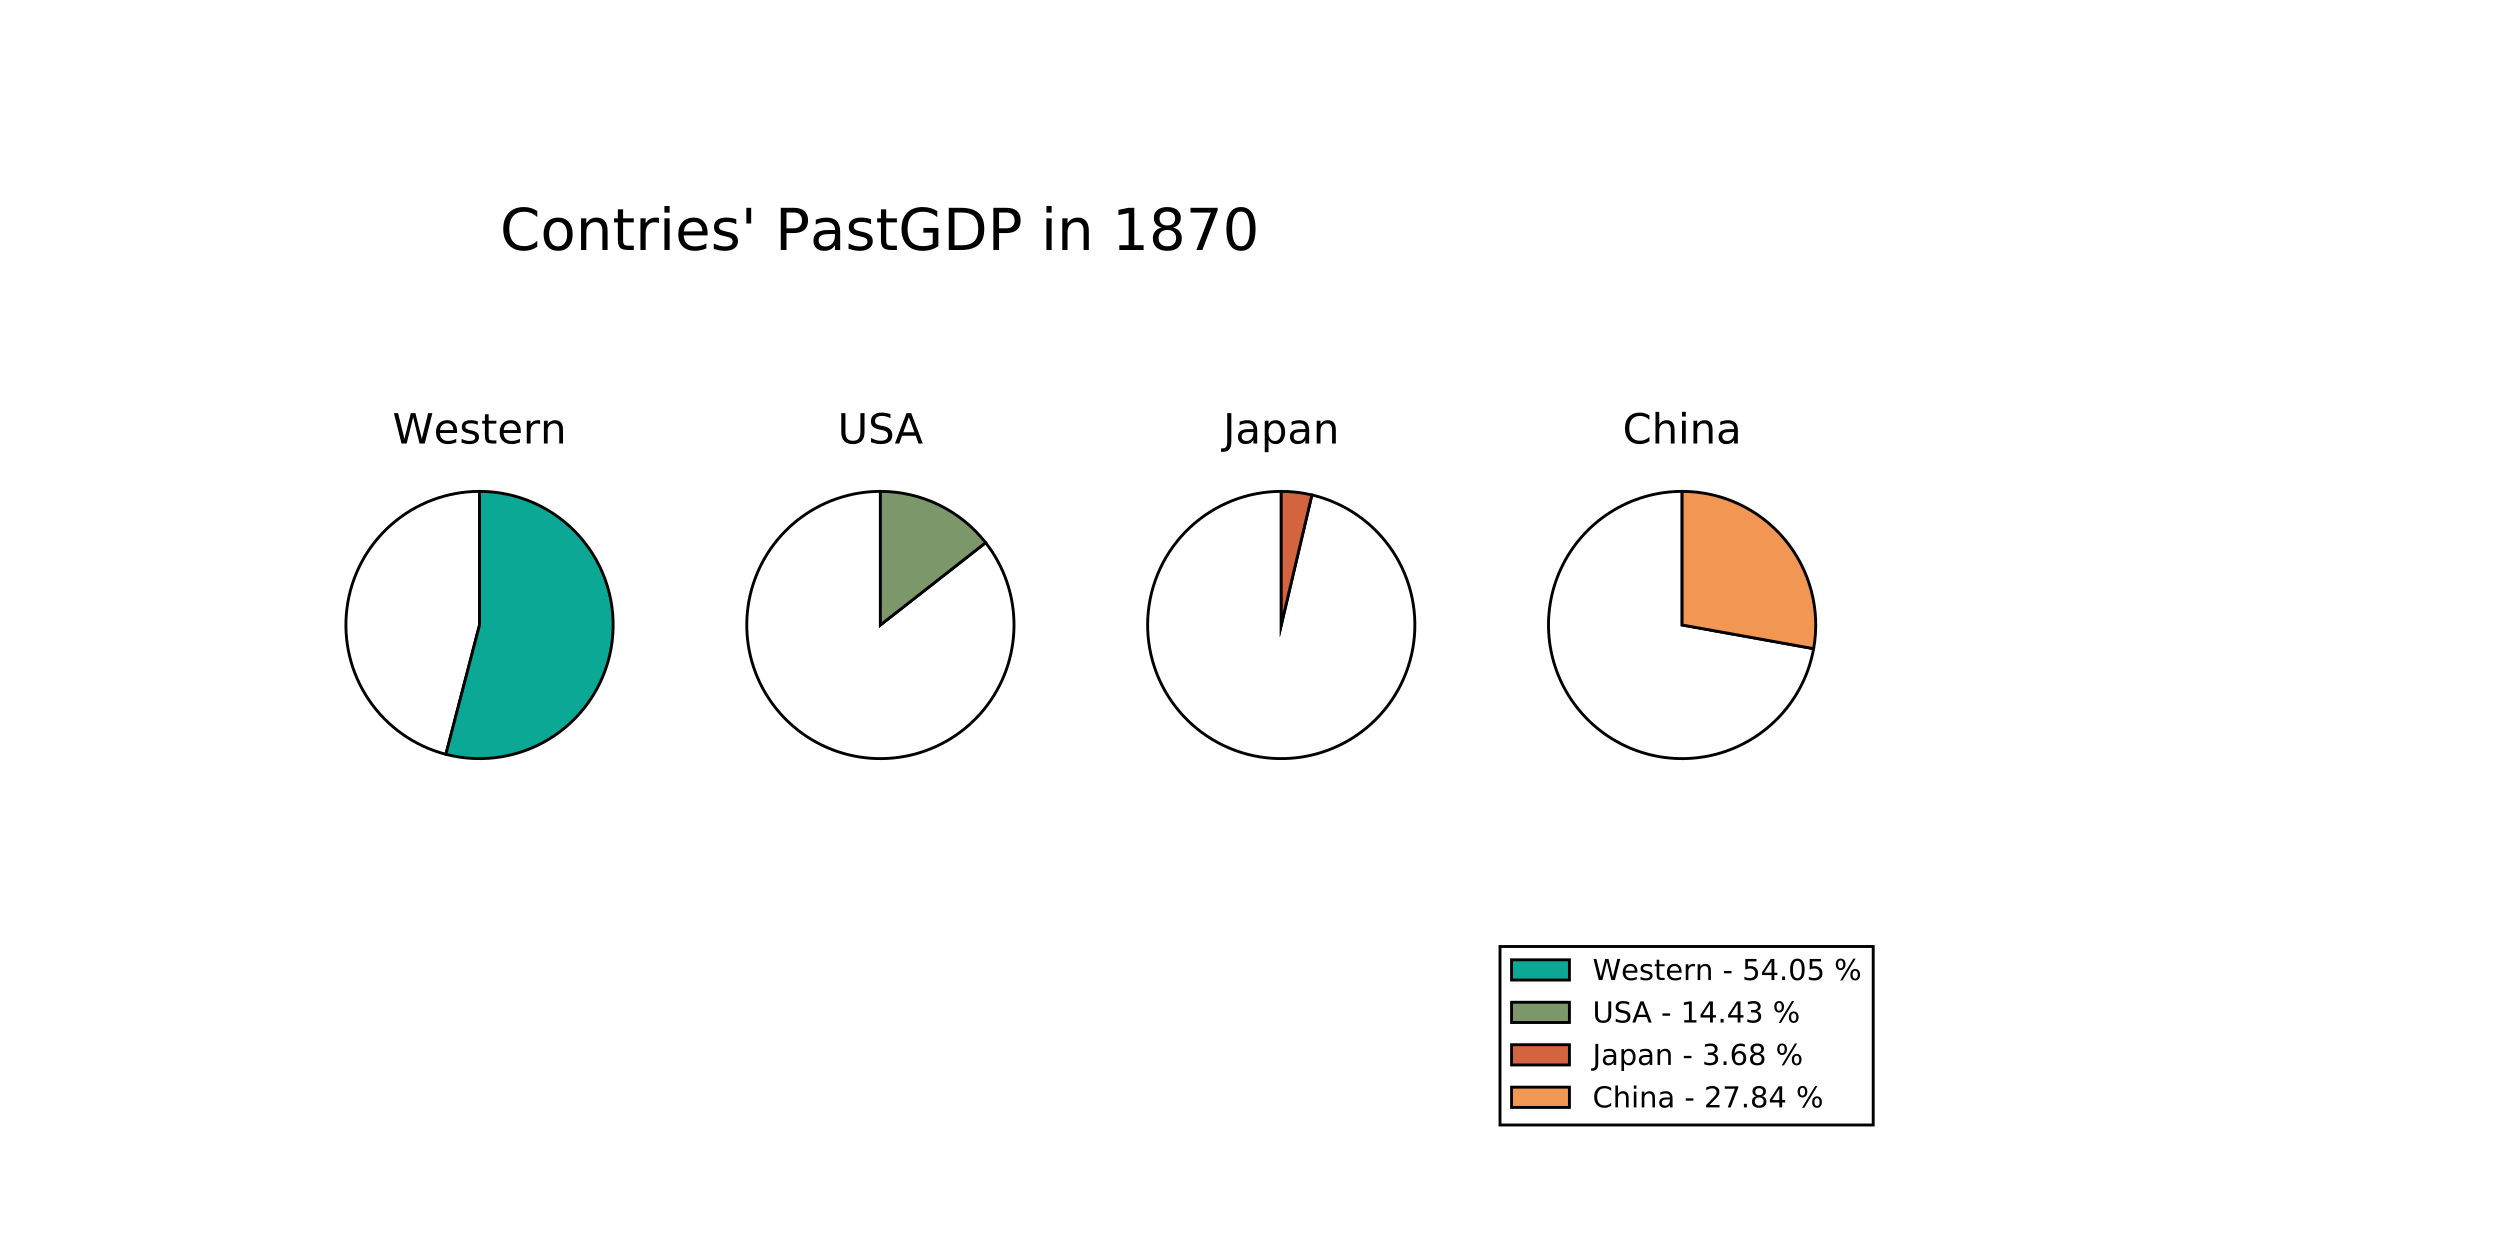
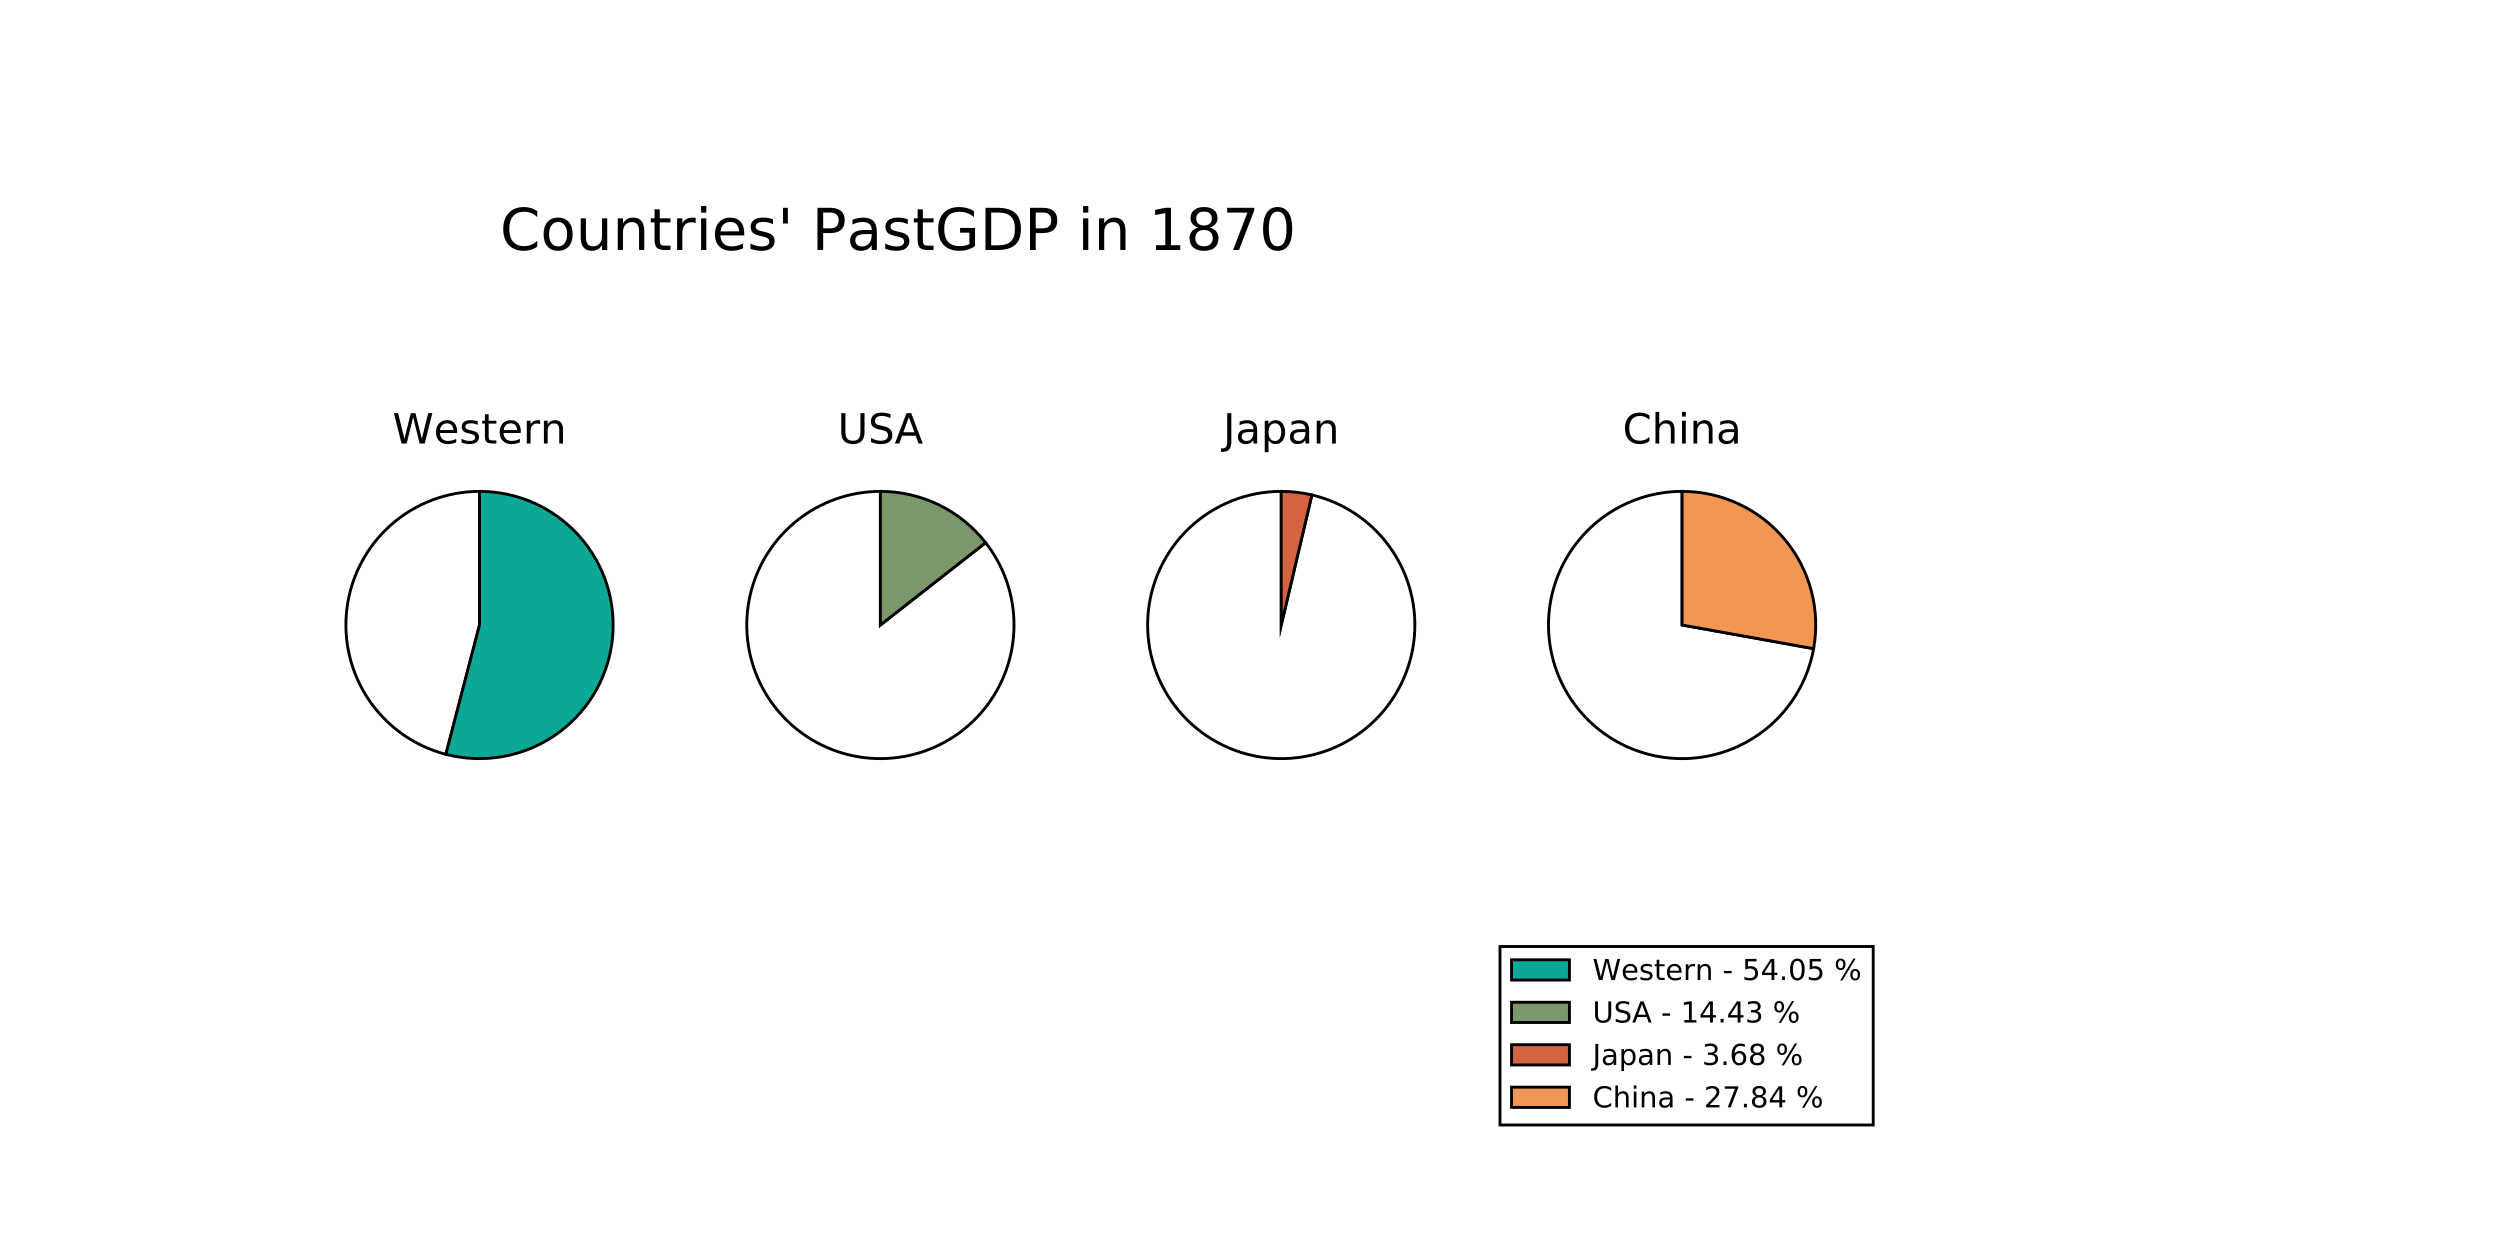
<svg xmlns="http://www.w3.org/2000/svg" xmlns:xlink="http://www.w3.org/1999/xlink" height="432pt" version="1.1" viewBox="0 0 864 432" width="864pt">
  <defs>
    <style type="text/css">
*{stroke-linecap:butt;stroke-linejoin:round;stroke-miterlimit:100000;}
  </style>
  </defs>
  <g id="figure_1">
    <g id="patch_1">
      <path d="M 0 432  L 864 432  L 864 0  L 0 0  z " style="fill:#ffffff;" />
    </g>
    <g id="axes_1">
      <g id="patch_2">
        <path d="M 165.724 169.821  C 154.495 169.821 143.642 173.917 135.212 181.336  C 126.783 188.756 121.343 199.001 119.918 210.14  C 118.493 221.279 121.179 232.564 127.469 241.866  C 133.759 251.169 143.231 257.865 154.099 260.692  L 165.724 216  L 165.724 169.821  z " style="fill:#ffffff;stroke:#000000;stroke-linejoin:miter;" />
      </g>
      <g id="patch_3">
        <path d="M 154.099 260.692  C 160.447 262.343 167.074 262.623 173.538 261.513  C 180.003 260.403 186.157 257.929 191.591 254.255  C 197.024 250.581 201.613 245.792 205.051 240.206  C 208.489 234.62 210.698 228.366 211.53 221.86  C 212.362 215.354 211.799 208.745 209.878 202.473  C 207.957 196.202 204.721 190.412 200.388 185.488  C 196.054 180.565 190.721 176.621 184.744 173.919  C 178.767 171.218 172.283 169.821 165.724 169.821  L 165.724 216  L 154.099 260.692  z " style="fill:#0ba895;stroke:#000000;stroke-linejoin:miter;" />
      </g>
      <g id="matplotlib.axis_1" />
      <g id="matplotlib.axis_2" />
      <g id="text_1">
        <defs>
          <path d="M 54.891 33.016  L 54.891 0  L 45.906 0  L 45.906 32.719  Q 45.906 40.484 42.875 44.328  Q 39.844 48.188 33.797 48.188  Q 26.516 48.188 22.312 43.547  Q 18.109 38.922 18.109 30.906  L 18.109 0  L 9.078 0  L 9.078 54.688  L 18.109 54.688  L 18.109 46.188  Q 21.344 51.125 25.703 53.562  Q 30.078 56 35.797 56  Q 45.219 56 50.047 50.172  Q 54.891 44.344 54.891 33.016  " id="BitstreamVeraSans-Roman-6e" />
          <path d="M 3.328 72.906  L 13.281 72.906  L 28.609 11.281  L 43.891 72.906  L 54.984 72.906  L 70.312 11.281  L 85.594 72.906  L 95.609 72.906  L 77.297 0  L 64.891 0  L 49.516 63.281  L 33.984 0  L 21.578 0  z " id="BitstreamVeraSans-Roman-57" />
          <path d="M 56.203 29.594  L 56.203 25.203  L 14.891 25.203  Q 15.484 15.922 20.484 11.062  Q 25.484 6.203 34.422 6.203  Q 39.594 6.203 44.453 7.469  Q 49.312 8.734 54.109 11.281  L 54.109 2.781  Q 49.266 0.734 44.188 -0.344  Q 39.109 -1.422 33.891 -1.422  Q 20.797 -1.422 13.156 6.188  Q 5.516 13.812 5.516 26.812  Q 5.516 40.234 12.766 48.109  Q 20.016 56 32.328 56  Q 43.359 56 49.781 48.891  Q 56.203 41.797 56.203 29.594  M 47.219 32.234  Q 47.125 39.594 43.094 43.984  Q 39.062 48.391 32.422 48.391  Q 24.906 48.391 20.391 44.141  Q 15.875 39.891 15.188 32.172  z " id="BitstreamVeraSans-Roman-65" />
          <path d="M 18.312 70.219  L 18.312 54.688  L 36.812 54.688  L 36.812 47.703  L 18.312 47.703  L 18.312 18.016  Q 18.312 11.328 20.141 9.422  Q 21.969 7.516 27.594 7.516  L 36.812 7.516  L 36.812 0  L 27.594 0  Q 17.188 0 13.234 3.875  Q 9.281 7.766 9.281 18.016  L 9.281 47.703  L 2.688 47.703  L 2.688 54.688  L 9.281 54.688  L 9.281 70.219  z " id="BitstreamVeraSans-Roman-74" />
          <path d="M 41.109 46.297  Q 39.594 47.172 37.812 47.578  Q 36.031 48 33.891 48  Q 26.266 48 22.188 43.047  Q 18.109 38.094 18.109 28.812  L 18.109 0  L 9.078 0  L 9.078 54.688  L 18.109 54.688  L 18.109 46.188  Q 20.953 51.172 25.484 53.578  Q 30.031 56 36.531 56  Q 37.453 56 38.578 55.875  Q 39.703 55.766 41.062 55.516  z " id="BitstreamVeraSans-Roman-72" />
          <path d="M 44.281 53.078  L 44.281 44.578  Q 40.484 46.531 36.375 47.5  Q 32.281 48.484 27.875 48.484  Q 21.188 48.484 17.844 46.438  Q 14.5 44.391 14.5 40.281  Q 14.5 37.156 16.891 35.375  Q 19.281 33.594 26.516 31.984  L 29.594 31.297  Q 39.156 29.25 43.188 25.516  Q 47.219 21.781 47.219 15.094  Q 47.219 7.469 41.188 3.016  Q 35.156 -1.422 24.609 -1.422  Q 20.219 -1.422 15.453 -0.562  Q 10.688 0.297 5.422 2  L 5.422 11.281  Q 10.406 8.688 15.234 7.391  Q 20.062 6.109 24.812 6.109  Q 31.156 6.109 34.562 8.281  Q 37.984 10.453 37.984 14.406  Q 37.984 18.062 35.516 20.016  Q 33.062 21.969 24.703 23.781  L 21.578 24.516  Q 13.234 26.266 9.516 29.906  Q 5.812 33.547 5.812 39.891  Q 5.812 47.609 11.281 51.797  Q 16.75 56 26.812 56  Q 31.781 56 36.172 55.266  Q 40.578 54.547 44.281 53.078  " id="BitstreamVeraSans-Roman-73" />
        </defs>
        <g transform="translate(135.6551 153.2759)scale(0.144 -0.144)">
          <use xlink:href="#BitstreamVeraSans-Roman-57" />
          <use x="98.799" xlink:href="#BitstreamVeraSans-Roman-65" />
          <use x="160.322" xlink:href="#BitstreamVeraSans-Roman-73" />
          <use x="212.422" xlink:href="#BitstreamVeraSans-Roman-74" />
          <use x="251.631" xlink:href="#BitstreamVeraSans-Roman-65" />
          <use x="313.154" xlink:href="#BitstreamVeraSans-Roman-72" />
          <use x="354.252" xlink:href="#BitstreamVeraSans-Roman-6e" />
        </g>
      </g>
    </g>
    <g id="axes_2">
      <g id="patch_4">
        <path d="M 304.262 169.821  C 299.078 169.821 293.93 170.694 289.035 172.403  C 284.141 174.113 279.569 176.634 275.512 179.862  C 271.454 183.09 267.97 186.978 265.204 191.363  C 262.438 195.748 260.43 200.568 259.264 205.62  C 258.099 210.672 257.793 215.884 258.358 221.038  C 258.924 226.191 260.353 231.213 262.587 235.892  C 264.82 240.571 267.825 244.84 271.476 248.521  C 275.128 252.202 279.373 255.242 284.033 257.513  C 288.694 259.784 293.704 261.254 298.853 261.861  C 304.002 262.469 309.216 262.205 314.277 261.08  C 319.339 259.956 324.174 257.987 328.582 255.257  C 332.989 252.526 336.905 249.073 340.166 245.042  C 343.426 241.011 345.985 236.46 347.734 231.579  C 349.483 226.699 350.398 221.558 350.44 216.374  C 350.482 211.19 349.65 206.035 347.981 201.127  C 346.311 196.218 343.826 191.626 340.631 187.543  L 304.262 216  L 304.262 169.821  z " style="fill:#ffffff;stroke:#000000;stroke-linejoin:miter;" />
      </g>
      <g id="patch_5">
        <path d="M 340.631 187.543  C 336.312 182.023 330.792 177.557 324.491 174.487  C 318.19 171.417 311.271 169.821 304.262 169.821  L 304.262 216  L 340.631 187.543  z " style="fill:#7c976a;stroke:#000000;stroke-linejoin:miter;" />
      </g>
      <g id="matplotlib.axis_3" />
      <g id="matplotlib.axis_4" />
      <g id="text_2">
        <defs>
          <path d="M 53.516 70.516  L 53.516 60.891  Q 47.906 63.578 42.922 64.891  Q 37.938 66.219 33.297 66.219  Q 25.25 66.219 20.875 63.094  Q 16.5 59.969 16.5 54.203  Q 16.5 49.359 19.406 46.891  Q 22.312 44.438 30.422 42.922  L 36.375 41.703  Q 47.406 39.594 52.656 34.297  Q 57.906 29 57.906 20.125  Q 57.906 9.516 50.797 4.047  Q 43.703 -1.422 29.984 -1.422  Q 24.812 -1.422 18.969 -0.25  Q 13.141 0.922 6.891 3.219  L 6.891 13.375  Q 12.891 10.016 18.656 8.297  Q 24.422 6.594 29.984 6.594  Q 38.422 6.594 43.016 9.906  Q 47.609 13.234 47.609 19.391  Q 47.609 24.75 44.312 27.781  Q 41.016 30.812 33.5 32.328  L 27.484 33.5  Q 16.453 35.688 11.516 40.375  Q 6.594 45.062 6.594 53.422  Q 6.594 63.094 13.406 68.656  Q 20.219 74.219 32.172 74.219  Q 37.312 74.219 42.625 73.281  Q 47.953 72.359 53.516 70.516  " id="BitstreamVeraSans-Roman-53" />
          <path d="M 8.688 72.906  L 18.609 72.906  L 18.609 28.609  Q 18.609 16.891 22.844 11.734  Q 27.094 6.594 36.625 6.594  Q 46.094 6.594 50.344 11.734  Q 54.594 16.891 54.594 28.609  L 54.594 72.906  L 64.5 72.906  L 64.5 27.391  Q 64.5 13.141 57.438 5.859  Q 50.391 -1.422 36.625 -1.422  Q 22.797 -1.422 15.734 5.859  Q 8.688 13.141 8.688 27.391  z " id="BitstreamVeraSans-Roman-55" />
          <path d="M 34.188 63.188  L 20.797 26.906  L 47.609 26.906  z M 28.609 72.906  L 39.797 72.906  L 67.578 0  L 57.328 0  L 50.688 18.703  L 17.828 18.703  L 11.188 0  L 0.781 0  z " id="BitstreamVeraSans-Roman-41" />
        </defs>
        <g transform="translate(289.4953 153.2759)scale(0.144 -0.144)">
          <use xlink:href="#BitstreamVeraSans-Roman-55" />
          <use x="73.193" xlink:href="#BitstreamVeraSans-Roman-53" />
          <use x="136.686" xlink:href="#BitstreamVeraSans-Roman-41" />
        </g>
      </g>
    </g>
    <g id="axes_3">
      <g id="patch_6">
        <path d="M 442.8 169.821  C 436.96 169.821 431.173 170.928 425.747 173.085  C 420.32 175.241 415.351 178.408 411.104 182.416  C 406.857 186.424 403.409 191.201 400.942 196.495  C 398.476 201.788 397.035 207.501 396.698 213.331  C 396.36 219.161 397.132 225.002 398.971 230.544  C 400.81 236.087 403.684 241.23 407.44 245.702  C 411.196 250.173 415.766 253.892 420.908 256.66  C 426.049 259.429 431.67 261.197 437.47 261.871  C 443.271 262.545 449.147 262.112 454.786 260.597  C 460.426 259.081 465.727 256.509 470.408 253.018  C 475.089 249.527 479.066 245.179 482.127 240.206  C 485.188 235.233 487.278 229.724 488.286 223.972  C 489.294 218.22 489.202 212.329 488.015 206.611  C 486.828 200.894 484.567 195.453 481.352 190.578  C 478.137 185.703 474.027 181.481 469.239 178.138  C 464.451 174.795 459.072 172.39 453.388 171.051  L 442.8 216  L 442.8 169.821  z " style="fill:#ffffff;stroke:#000000;stroke-linejoin:miter;" />
      </g>
      <g id="patch_7">
        <path d="M 453.388 171.051  C 451.655 170.643 449.899 170.335 448.13 170.129  C 446.361 169.924 444.581 169.821 442.8 169.821  L 442.8 216  L 453.388 171.051  z " style="fill:#d4643f;stroke:#000000;stroke-linejoin:miter;" />
      </g>
      <g id="matplotlib.axis_5" />
      <g id="matplotlib.axis_6" />
      <g id="text_3">
        <defs>
          <path d="M 34.281 27.484  Q 23.391 27.484 19.188 25  Q 14.984 22.516 14.984 16.5  Q 14.984 11.719 18.141 8.906  Q 21.297 6.109 26.703 6.109  Q 34.188 6.109 38.703 11.406  Q 43.219 16.703 43.219 25.484  L 43.219 27.484  z M 52.203 31.203  L 52.203 0  L 43.219 0  L 43.219 8.297  Q 40.141 3.328 35.547 0.953  Q 30.953 -1.422 24.312 -1.422  Q 15.922 -1.422 10.953 3.297  Q 6 8.016 6 15.922  Q 6 25.141 12.172 29.828  Q 18.359 34.516 30.609 34.516  L 43.219 34.516  L 43.219 35.406  Q 43.219 41.609 39.141 45  Q 35.062 48.391 27.688 48.391  Q 23 48.391 18.547 47.266  Q 14.109 46.141 10.016 43.891  L 10.016 52.203  Q 14.938 54.109 19.578 55.047  Q 24.219 56 28.609 56  Q 40.484 56 46.344 49.844  Q 52.203 43.703 52.203 31.203  " id="BitstreamVeraSans-Roman-61" />
          <path d="M 18.109 8.203  L 18.109 -20.797  L 9.078 -20.797  L 9.078 54.688  L 18.109 54.688  L 18.109 46.391  Q 20.953 51.266 25.266 53.625  Q 29.594 56 35.594 56  Q 45.562 56 51.781 48.094  Q 58.016 40.188 58.016 27.297  Q 58.016 14.406 51.781 6.484  Q 45.562 -1.422 35.594 -1.422  Q 29.594 -1.422 25.266 0.953  Q 20.953 3.328 18.109 8.203  M 48.688 27.297  Q 48.688 37.203 44.609 42.844  Q 40.531 48.484 33.406 48.484  Q 26.266 48.484 22.188 42.844  Q 18.109 37.203 18.109 27.297  Q 18.109 17.391 22.188 11.75  Q 26.266 6.109 33.406 6.109  Q 40.531 6.109 44.609 11.75  Q 48.688 17.391 48.688 27.297  " id="BitstreamVeraSans-Roman-70" />
          <path d="M 9.812 72.906  L 19.672 72.906  L 19.672 5.078  Q 19.672 -8.109 14.672 -14.062  Q 9.672 -20.016 -1.422 -20.016  L -5.172 -20.016  L -5.172 -11.719  L -2.094 -11.719  Q 4.438 -11.719 7.125 -8.047  Q 9.812 -4.391 9.812 5.078  z " id="BitstreamVeraSans-Roman-4a" />
        </defs>
        <g transform="translate(422.7176 153.2759)scale(0.144 -0.144)">
          <use xlink:href="#BitstreamVeraSans-Roman-4a" />
          <use x="29.492" xlink:href="#BitstreamVeraSans-Roman-61" />
          <use x="90.771" xlink:href="#BitstreamVeraSans-Roman-70" />
          <use x="154.248" xlink:href="#BitstreamVeraSans-Roman-61" />
          <use x="215.527" xlink:href="#BitstreamVeraSans-Roman-6e" />
        </g>
      </g>
    </g>
    <g id="axes_4">
      <g id="patch_8">
        <path d="M 581.338 169.821  C 572.555 169.821 563.953 172.326 556.543 177.042  C 549.134 181.757 543.222 188.49 539.503 196.446  C 535.784 204.402 534.411 213.257 535.546 221.966  C 536.68 230.675 540.276 238.882 545.909 245.62  C 551.542 252.358 558.982 257.351 567.353 260.011  C 575.723 262.67 584.68 262.888 593.17 260.638  C 601.659 258.388 609.333 253.762 615.286 247.305  C 621.24 240.849 625.23 232.826 626.787 224.183  L 581.338 216  L 581.338 169.821  z " style="fill:#ffffff;stroke:#000000;stroke-linejoin:miter;" />
      </g>
      <g id="patch_9">
        <path d="M 626.787 224.183  C 627.984 217.532 627.707 210.7 625.976 204.168  C 624.245 197.637 621.101 191.564 616.767 186.38  C 612.433 181.196 607.013 177.026 600.892 174.165  C 594.77 171.304 588.095 169.821 581.338 169.821  L 581.338 216  L 626.787 224.183  z " style="fill:#f29653;stroke:#000000;stroke-linejoin:miter;" />
      </g>
      <g id="matplotlib.axis_7" />
      <g id="matplotlib.axis_8" />
      <g id="text_4">
        <defs>
          <path d="M 9.422 54.688  L 18.406 54.688  L 18.406 0  L 9.422 0  z M 9.422 75.984  L 18.406 75.984  L 18.406 64.594  L 9.422 64.594  z " id="BitstreamVeraSans-Roman-69" />
          <path d="M 64.406 67.281  L 64.406 56.891  Q 59.422 61.531 53.781 63.812  Q 48.141 66.109 41.797 66.109  Q 29.297 66.109 22.656 58.469  Q 16.016 50.828 16.016 36.375  Q 16.016 21.969 22.656 14.328  Q 29.297 6.688 41.797 6.688  Q 48.141 6.688 53.781 8.984  Q 59.422 11.281 64.406 15.922  L 64.406 5.609  Q 59.234 2.094 53.438 0.328  Q 47.656 -1.422 41.219 -1.422  Q 24.656 -1.422 15.125 8.703  Q 5.609 18.844 5.609 36.375  Q 5.609 53.953 15.125 64.078  Q 24.656 74.219 41.219 74.219  Q 47.75 74.219 53.531 72.484  Q 59.328 70.75 64.406 67.281  " id="BitstreamVeraSans-Roman-43" />
          <path d="M 54.891 33.016  L 54.891 0  L 45.906 0  L 45.906 32.719  Q 45.906 40.484 42.875 44.328  Q 39.844 48.188 33.797 48.188  Q 26.516 48.188 22.312 43.547  Q 18.109 38.922 18.109 30.906  L 18.109 0  L 9.078 0  L 9.078 75.984  L 18.109 75.984  L 18.109 46.188  Q 21.344 51.125 25.703 53.562  Q 30.078 56 35.797 56  Q 45.219 56 50.047 50.172  Q 54.891 44.344 54.891 33.016  " id="BitstreamVeraSans-Roman-68" />
        </defs>
        <g transform="translate(560.7718 153.2759)scale(0.144 -0.144)">
          <use xlink:href="#BitstreamVeraSans-Roman-43" />
          <use x="69.824" xlink:href="#BitstreamVeraSans-Roman-68" />
          <use x="133.203" xlink:href="#BitstreamVeraSans-Roman-69" />
          <use x="160.986" xlink:href="#BitstreamVeraSans-Roman-6e" />
          <use x="224.365" xlink:href="#BitstreamVeraSans-Roman-61" />
        </g>
      </g>
    </g>
    <g id="text_5">
      <defs>
        <path id="BitstreamVeraSans-Roman-20" />
        <path d="M 31.781 66.406  Q 24.172 66.406 20.328 58.906  Q 16.5 51.422 16.5 36.375  Q 16.5 21.391 20.328 13.891  Q 24.172 6.391 31.781 6.391  Q 39.453 6.391 43.281 13.891  Q 47.125 21.391 47.125 36.375  Q 47.125 51.422 43.281 58.906  Q 39.453 66.406 31.781 66.406  M 31.781 74.219  Q 44.047 74.219 50.516 64.516  Q 56.984 54.828 56.984 36.375  Q 56.984 17.969 50.516 8.266  Q 44.047 -1.422 31.781 -1.422  Q 19.531 -1.422 13.062 8.266  Q 6.594 17.969 6.594 36.375  Q 6.594 54.828 13.062 64.516  Q 19.531 74.219 31.781 74.219  " id="BitstreamVeraSans-Roman-30" />
        <path d="M 12.406 8.297  L 28.516 8.297  L 28.516 63.922  L 10.984 60.406  L 10.984 69.391  L 28.422 72.906  L 38.281 72.906  L 38.281 8.297  L 54.391 8.297  L 54.391 0  L 12.406 0  z " id="BitstreamVeraSans-Roman-31" />
        <path d="M 8.203 72.906  L 55.078 72.906  L 55.078 68.703  L 28.609 0  L 18.312 0  L 43.219 64.594  L 8.203 64.594  z " id="BitstreamVeraSans-Roman-37" />
        <path d="M 17.922 72.906  L 17.922 45.797  L 9.625 45.797  L 9.625 72.906  z " id="BitstreamVeraSans-Roman-27" />
        <path d="M 31.781 34.625  Q 24.75 34.625 20.719 30.859  Q 16.703 27.094 16.703 20.516  Q 16.703 13.922 20.719 10.156  Q 24.75 6.391 31.781 6.391  Q 38.812 6.391 42.859 10.172  Q 46.922 13.969 46.922 20.516  Q 46.922 27.094 42.891 30.859  Q 38.875 34.625 31.781 34.625  M 21.922 38.812  Q 15.578 40.375 12.031 44.719  Q 8.5 49.078 8.5 55.328  Q 8.5 64.062 14.719 69.141  Q 20.953 74.219 31.781 74.219  Q 42.672 74.219 48.875 69.141  Q 55.078 64.062 55.078 55.328  Q 55.078 49.078 51.531 44.719  Q 48 40.375 41.703 38.812  Q 48.828 37.156 52.797 32.312  Q 56.781 27.484 56.781 20.516  Q 56.781 9.906 50.312 4.234  Q 43.844 -1.422 31.781 -1.422  Q 19.734 -1.422 13.25 4.234  Q 6.781 9.906 6.781 20.516  Q 6.781 27.484 10.781 32.312  Q 14.797 37.156 21.922 38.812  M 18.312 54.391  Q 18.312 48.734 21.844 45.562  Q 25.391 42.391 31.781 42.391  Q 38.141 42.391 41.719 45.562  Q 45.312 48.734 45.312 54.391  Q 45.312 60.062 41.719 63.234  Q 38.141 66.406 31.781 66.406  Q 25.391 66.406 21.844 63.234  Q 18.312 60.062 18.312 54.391  " id="BitstreamVeraSans-Roman-38" />
        <path d="M 30.609 48.391  Q 23.391 48.391 19.188 42.75  Q 14.984 37.109 14.984 27.297  Q 14.984 17.484 19.156 11.844  Q 23.344 6.203 30.609 6.203  Q 37.797 6.203 41.984 11.859  Q 46.188 17.531 46.188 27.297  Q 46.188 37.016 41.984 42.703  Q 37.797 48.391 30.609 48.391  M 30.609 56  Q 42.328 56 49.016 48.375  Q 55.719 40.766 55.719 27.297  Q 55.719 13.875 49.016 6.219  Q 42.328 -1.422 30.609 -1.422  Q 18.844 -1.422 12.172 6.219  Q 5.516 13.875 5.516 27.297  Q 5.516 40.766 12.172 48.375  Q 18.844 56 30.609 56  " id="BitstreamVeraSans-Roman-6f" />
        <path d="M 19.672 64.797  L 19.672 37.406  L 32.078 37.406  Q 38.969 37.406 42.719 40.969  Q 46.484 44.531 46.484 51.125  Q 46.484 57.672 42.719 61.234  Q 38.969 64.797 32.078 64.797  z M 9.812 72.906  L 32.078 72.906  Q 44.344 72.906 50.609 67.359  Q 56.891 61.812 56.891 51.125  Q 56.891 40.328 50.609 34.812  Q 44.344 29.297 32.078 29.297  L 19.672 29.297  L 19.672 0  L 9.812 0  z " id="BitstreamVeraSans-Roman-50" />
        <path d="M 19.672 64.797  L 19.672 8.109  L 31.594 8.109  Q 46.688 8.109 53.688 14.938  Q 60.688 21.781 60.688 36.531  Q 60.688 51.172 53.688 57.984  Q 46.688 64.797 31.594 64.797  z M 9.812 72.906  L 30.078 72.906  Q 51.266 72.906 61.172 64.094  Q 71.094 55.281 71.094 36.531  Q 71.094 17.672 61.125 8.828  Q 51.172 0 30.078 0  L 9.812 0  z " id="BitstreamVeraSans-Roman-44" />
        <path d="M 59.516 10.406  L 59.516 29.984  L 43.406 29.984  L 43.406 38.094  L 69.281 38.094  L 69.281 6.781  Q 63.578 2.734 56.688 0.656  Q 49.812 -1.422 42 -1.422  Q 24.906 -1.422 15.25 8.562  Q 5.609 18.562 5.609 36.375  Q 5.609 54.25 15.25 64.234  Q 24.906 74.219 42 74.219  Q 49.125 74.219 55.547 72.453  Q 61.969 70.703 67.391 67.281  L 67.391 56.781  Q 61.922 61.422 55.766 63.766  Q 49.609 66.109 42.828 66.109  Q 29.438 66.109 22.719 58.641  Q 16.016 51.172 16.016 36.375  Q 16.016 21.625 22.719 14.156  Q 29.438 6.688 42.828 6.688  Q 48.047 6.688 52.141 7.594  Q 56.25 8.5 59.516 10.406  " id="BitstreamVeraSans-Roman-47" />
+         <path d="M 8.5 21.578  L 8.5 54.688  L 17.484 54.688  L 17.484 21.922  Q 17.484 14.156 20.5 10.266  Q 23.531 6.391 29.594 6.391  Q 36.859 6.391 41.078 11.031  Q 45.312 15.672 45.312 23.688  L 45.312 54.688  L 54.297 54.688  L 54.297 0  L 45.312 0  L 45.312 8.406  Q 42.047 3.422 37.719 1  Q 33.406 -1.422 27.688 -1.422  Q 18.266 -1.422 13.375 4.438  Q 8.5 10.297 8.5 21.578  " id="BitstreamVeraSans-Roman-75" />
      </defs>
      <g transform="translate(172.8 86.4)scale(0.2 -0.2)">
        <use xlink:href="#BitstreamVeraSans-Roman-43" />
        <use x="69.824" xlink:href="#BitstreamVeraSans-Roman-6f" />
-         <use x="131.006" xlink:href="#BitstreamVeraSans-Roman-6e" />
-         <use x="194.385" xlink:href="#BitstreamVeraSans-Roman-74" />
-         <use x="233.594" xlink:href="#BitstreamVeraSans-Roman-72" />
-         <use x="274.707" xlink:href="#BitstreamVeraSans-Roman-69" />
-         <use x="302.49" xlink:href="#BitstreamVeraSans-Roman-65" />
-         <use x="364.014" xlink:href="#BitstreamVeraSans-Roman-73" />
-         <use x="416.113" xlink:href="#BitstreamVeraSans-Roman-27" />
-         <use x="443.604" xlink:href="#BitstreamVeraSans-Roman-20" />
-         <use x="475.391" xlink:href="#BitstreamVeraSans-Roman-50" />
-         <use x="535.631" xlink:href="#BitstreamVeraSans-Roman-61" />
-         <use x="596.91" xlink:href="#BitstreamVeraSans-Roman-73" />
-         <use x="649.01" xlink:href="#BitstreamVeraSans-Roman-74" />
-         <use x="688.219" xlink:href="#BitstreamVeraSans-Roman-47" />
-         <use x="765.709" xlink:href="#BitstreamVeraSans-Roman-44" />
-         <use x="842.711" xlink:href="#BitstreamVeraSans-Roman-50" />
-         <use x="903.014" xlink:href="#BitstreamVeraSans-Roman-20" />
-         <use x="934.801" xlink:href="#BitstreamVeraSans-Roman-69" />
-         <use x="962.584" xlink:href="#BitstreamVeraSans-Roman-6e" />
-         <use x="1025.963" xlink:href="#BitstreamVeraSans-Roman-20" />
-         <use x="1057.75" xlink:href="#BitstreamVeraSans-Roman-31" />
-         <use x="1121.373" xlink:href="#BitstreamVeraSans-Roman-38" />
-         <use x="1184.996" xlink:href="#BitstreamVeraSans-Roman-37" />
-         <use x="1248.619" xlink:href="#BitstreamVeraSans-Roman-30" />
+         <use x="131.006" xlink:href="#BitstreamVeraSans-Roman-75" />
+         <use x="194.385" xlink:href="#BitstreamVeraSans-Roman-6e" />
+         <use x="257.764" xlink:href="#BitstreamVeraSans-Roman-74" />
+         <use x="296.973" xlink:href="#BitstreamVeraSans-Roman-72" />
+         <use x="338.086" xlink:href="#BitstreamVeraSans-Roman-69" />
+         <use x="365.869" xlink:href="#BitstreamVeraSans-Roman-65" />
+         <use x="427.393" xlink:href="#BitstreamVeraSans-Roman-73" />
+         <use x="479.492" xlink:href="#BitstreamVeraSans-Roman-27" />
+         <use x="506.982" xlink:href="#BitstreamVeraSans-Roman-20" />
+         <use x="538.77" xlink:href="#BitstreamVeraSans-Roman-50" />
+         <use x="599.01" xlink:href="#BitstreamVeraSans-Roman-61" />
+         <use x="660.289" xlink:href="#BitstreamVeraSans-Roman-73" />
+         <use x="712.389" xlink:href="#BitstreamVeraSans-Roman-74" />
+         <use x="751.598" xlink:href="#BitstreamVeraSans-Roman-47" />
+         <use x="829.088" xlink:href="#BitstreamVeraSans-Roman-44" />
+         <use x="906.09" xlink:href="#BitstreamVeraSans-Roman-50" />
+         <use x="966.393" xlink:href="#BitstreamVeraSans-Roman-20" />
+         <use x="998.18" xlink:href="#BitstreamVeraSans-Roman-69" />
+         <use x="1025.963" xlink:href="#BitstreamVeraSans-Roman-6e" />
+         <use x="1089.342" xlink:href="#BitstreamVeraSans-Roman-20" />
+         <use x="1121.129" xlink:href="#BitstreamVeraSans-Roman-31" />
+         <use x="1184.752" xlink:href="#BitstreamVeraSans-Roman-38" />
+         <use x="1248.375" xlink:href="#BitstreamVeraSans-Roman-37" />
+         <use x="1311.998" xlink:href="#BitstreamVeraSans-Roman-30" />
      </g>
    </g>
    <g id="legend_1">
      <g id="patch_10">
        <path d="M 518.4 388.8  L 647.383 388.8  L 647.383 327.112  L 518.4 327.112  z " style="fill:#ffffff;stroke:#000000;stroke-linejoin:miter;" />
      </g>
      <g id="patch_11">
        <path d="M 522.398 338.706  L 542.39 338.706  L 542.39 331.709  L 522.398 331.709  z " style="fill:#0ba895;stroke:#000000;stroke-linejoin:miter;" />
      </g>
      <g id="text_6">
        <defs>
          <path d="M 72.703 32.078  Q 68.453 32.078 66.031 28.469  Q 63.625 24.859 63.625 18.406  Q 63.625 12.062 66.031 8.422  Q 68.453 4.781 72.703 4.781  Q 76.859 4.781 79.266 8.422  Q 81.688 12.062 81.688 18.406  Q 81.688 24.812 79.266 28.438  Q 76.859 32.078 72.703 32.078  M 72.703 38.281  Q 80.422 38.281 84.953 32.906  Q 89.5 27.547 89.5 18.406  Q 89.5 9.281 84.938 3.922  Q 80.375 -1.422 72.703 -1.422  Q 64.891 -1.422 60.344 3.922  Q 55.812 9.281 55.812 18.406  Q 55.812 27.594 60.375 32.938  Q 64.938 38.281 72.703 38.281  M 22.312 68.016  Q 18.109 68.016 15.688 64.375  Q 13.281 60.75 13.281 54.391  Q 13.281 47.953 15.672 44.328  Q 18.062 40.719 22.312 40.719  Q 26.562 40.719 28.969 44.328  Q 31.391 47.953 31.391 54.391  Q 31.391 60.688 28.953 64.344  Q 26.516 68.016 22.312 68.016  M 66.406 74.219  L 74.219 74.219  L 28.609 -1.422  L 20.797 -1.422  z M 22.312 74.219  Q 30.031 74.219 34.609 68.875  Q 39.203 63.531 39.203 54.391  Q 39.203 45.172 34.641 39.844  Q 30.078 34.516 22.312 34.516  Q 14.547 34.516 10.031 39.859  Q 5.516 45.219 5.516 54.391  Q 5.516 63.484 10.047 68.844  Q 14.594 74.219 22.312 74.219  " id="BitstreamVeraSans-Roman-25" />
          <path d="M 10.688 12.406  L 21 12.406  L 21 0  L 10.688 0  z " id="BitstreamVeraSans-Roman-2e" />
          <path d="M 4.891 31.391  L 31.203 31.391  L 31.203 23.391  L 4.891 23.391  z " id="BitstreamVeraSans-Roman-2d" />
          <path d="M 37.797 64.312  L 12.891 25.391  L 37.797 25.391  z M 35.203 72.906  L 47.609 72.906  L 47.609 25.391  L 58.016 25.391  L 58.016 17.188  L 47.609 17.188  L 47.609 0  L 37.797 0  L 37.797 17.188  L 4.891 17.188  L 4.891 26.703  z " id="BitstreamVeraSans-Roman-34" />
          <path d="M 10.797 72.906  L 49.516 72.906  L 49.516 64.594  L 19.828 64.594  L 19.828 46.734  Q 21.969 47.469 24.109 47.828  Q 26.266 48.188 28.422 48.188  Q 40.625 48.188 47.75 41.5  Q 54.891 34.812 54.891 23.391  Q 54.891 11.625 47.562 5.094  Q 40.234 -1.422 26.906 -1.422  Q 22.312 -1.422 17.547 -0.641  Q 12.797 0.141 7.719 1.703  L 7.719 11.625  Q 12.109 9.234 16.797 8.062  Q 21.484 6.891 26.703 6.891  Q 35.156 6.891 40.078 11.328  Q 45.016 15.766 45.016 23.391  Q 45.016 31 40.078 35.438  Q 35.156 39.891 26.703 39.891  Q 22.75 39.891 18.812 39.016  Q 14.891 38.141 10.797 36.281  z " id="BitstreamVeraSans-Roman-35" />
        </defs>
        <g transform="translate(550.3872 338.706)scale(0.09996 -0.09996)">
          <use xlink:href="#BitstreamVeraSans-Roman-57" />
          <use x="98.799" xlink:href="#BitstreamVeraSans-Roman-65" />
          <use x="160.322" xlink:href="#BitstreamVeraSans-Roman-73" />
          <use x="212.422" xlink:href="#BitstreamVeraSans-Roman-74" />
          <use x="251.631" xlink:href="#BitstreamVeraSans-Roman-65" />
          <use x="313.154" xlink:href="#BitstreamVeraSans-Roman-72" />
          <use x="354.252" xlink:href="#BitstreamVeraSans-Roman-6e" />
          <use x="417.631" xlink:href="#BitstreamVeraSans-Roman-20" />
          <use x="449.418" xlink:href="#BitstreamVeraSans-Roman-2d" />
          <use x="485.502" xlink:href="#BitstreamVeraSans-Roman-20" />
          <use x="517.289" xlink:href="#BitstreamVeraSans-Roman-35" />
          <use x="580.912" xlink:href="#BitstreamVeraSans-Roman-34" />
          <use x="644.535" xlink:href="#BitstreamVeraSans-Roman-2e" />
          <use x="676.322" xlink:href="#BitstreamVeraSans-Roman-30" />
          <use x="739.945" xlink:href="#BitstreamVeraSans-Roman-35" />
          <use x="803.568" xlink:href="#BitstreamVeraSans-Roman-20" />
          <use x="835.355" xlink:href="#BitstreamVeraSans-Roman-25" />
        </g>
      </g>
      <g id="patch_12">
        <path d="M 522.398 353.378  L 542.39 353.378  L 542.39 346.381  L 522.398 346.381  z " style="fill:#7c976a;stroke:#000000;stroke-linejoin:miter;" />
      </g>
      <g id="text_7">
        <defs>
          <path d="M 40.578 39.312  Q 47.656 37.797 51.625 33  Q 55.609 28.219 55.609 21.188  Q 55.609 10.406 48.188 4.484  Q 40.766 -1.422 27.094 -1.422  Q 22.516 -1.422 17.656 -0.516  Q 12.797 0.391 7.625 2.203  L 7.625 11.719  Q 11.719 9.328 16.594 8.109  Q 21.484 6.891 26.812 6.891  Q 36.078 6.891 40.938 10.547  Q 45.797 14.203 45.797 21.188  Q 45.797 27.641 41.281 31.266  Q 36.766 34.906 28.719 34.906  L 20.219 34.906  L 20.219 43.016  L 29.109 43.016  Q 36.375 43.016 40.234 45.922  Q 44.094 48.828 44.094 54.297  Q 44.094 59.906 40.109 62.906  Q 36.141 65.922 28.719 65.922  Q 24.656 65.922 20.016 65.031  Q 15.375 64.156 9.812 62.312  L 9.812 71.094  Q 15.438 72.656 20.344 73.438  Q 25.25 74.219 29.594 74.219  Q 40.828 74.219 47.359 69.109  Q 53.906 64.016 53.906 55.328  Q 53.906 49.266 50.438 45.094  Q 46.969 40.922 40.578 39.312  " id="BitstreamVeraSans-Roman-33" />
        </defs>
        <g transform="translate(550.3872 353.3782)scale(0.09996 -0.09996)">
          <use xlink:href="#BitstreamVeraSans-Roman-55" />
          <use x="73.193" xlink:href="#BitstreamVeraSans-Roman-53" />
          <use x="136.686" xlink:href="#BitstreamVeraSans-Roman-41" />
          <use x="205.094" xlink:href="#BitstreamVeraSans-Roman-20" />
          <use x="236.881" xlink:href="#BitstreamVeraSans-Roman-2d" />
          <use x="272.965" xlink:href="#BitstreamVeraSans-Roman-20" />
          <use x="304.752" xlink:href="#BitstreamVeraSans-Roman-31" />
          <use x="368.375" xlink:href="#BitstreamVeraSans-Roman-34" />
          <use x="431.998" xlink:href="#BitstreamVeraSans-Roman-2e" />
          <use x="463.785" xlink:href="#BitstreamVeraSans-Roman-34" />
          <use x="527.408" xlink:href="#BitstreamVeraSans-Roman-33" />
          <use x="591.031" xlink:href="#BitstreamVeraSans-Roman-20" />
          <use x="622.818" xlink:href="#BitstreamVeraSans-Roman-25" />
        </g>
      </g>
      <g id="patch_13">
        <path d="M 522.398 368.05  L 542.39 368.05  L 542.39 361.053  L 522.398 361.053  z " style="fill:#d4643f;stroke:#000000;stroke-linejoin:miter;" />
      </g>
      <g id="text_8">
        <defs>
          <path d="M 33.016 40.375  Q 26.375 40.375 22.484 35.828  Q 18.609 31.297 18.609 23.391  Q 18.609 15.531 22.484 10.953  Q 26.375 6.391 33.016 6.391  Q 39.656 6.391 43.531 10.953  Q 47.406 15.531 47.406 23.391  Q 47.406 31.297 43.531 35.828  Q 39.656 40.375 33.016 40.375  M 52.594 71.297  L 52.594 62.312  Q 48.875 64.062 45.094 64.984  Q 41.312 65.922 37.594 65.922  Q 27.828 65.922 22.672 59.328  Q 17.531 52.734 16.797 39.406  Q 19.672 43.656 24.016 45.922  Q 28.375 48.188 33.594 48.188  Q 44.578 48.188 50.953 41.516  Q 57.328 34.859 57.328 23.391  Q 57.328 12.156 50.688 5.359  Q 44.047 -1.422 33.016 -1.422  Q 20.359 -1.422 13.672 8.266  Q 6.984 17.969 6.984 36.375  Q 6.984 53.656 15.188 63.938  Q 23.391 74.219 37.203 74.219  Q 40.922 74.219 44.703 73.484  Q 48.484 72.75 52.594 71.297  " id="BitstreamVeraSans-Roman-36" />
        </defs>
        <g transform="translate(550.3872 368.0505)scale(0.09996 -0.09996)">
          <use xlink:href="#BitstreamVeraSans-Roman-4a" />
          <use x="29.492" xlink:href="#BitstreamVeraSans-Roman-61" />
          <use x="90.771" xlink:href="#BitstreamVeraSans-Roman-70" />
          <use x="154.248" xlink:href="#BitstreamVeraSans-Roman-61" />
          <use x="215.527" xlink:href="#BitstreamVeraSans-Roman-6e" />
          <use x="278.906" xlink:href="#BitstreamVeraSans-Roman-20" />
          <use x="310.693" xlink:href="#BitstreamVeraSans-Roman-2d" />
          <use x="346.777" xlink:href="#BitstreamVeraSans-Roman-20" />
          <use x="378.564" xlink:href="#BitstreamVeraSans-Roman-33" />
          <use x="442.188" xlink:href="#BitstreamVeraSans-Roman-2e" />
          <use x="473.975" xlink:href="#BitstreamVeraSans-Roman-36" />
          <use x="537.598" xlink:href="#BitstreamVeraSans-Roman-38" />
          <use x="601.221" xlink:href="#BitstreamVeraSans-Roman-20" />
          <use x="633.008" xlink:href="#BitstreamVeraSans-Roman-25" />
        </g>
      </g>
      <g id="patch_14">
        <path d="M 522.398 382.723  L 542.39 382.723  L 542.39 375.726  L 522.398 375.726  z " style="fill:#f29653;stroke:#000000;stroke-linejoin:miter;" />
      </g>
      <g id="text_9">
        <defs>
          <path d="M 19.188 8.297  L 53.609 8.297  L 53.609 0  L 7.328 0  L 7.328 8.297  Q 12.938 14.109 22.625 23.891  Q 32.328 33.688 34.812 36.531  Q 39.547 41.844 41.422 45.531  Q 43.312 49.219 43.312 52.781  Q 43.312 58.594 39.234 62.25  Q 35.156 65.922 28.609 65.922  Q 23.969 65.922 18.812 64.312  Q 13.672 62.703 7.812 59.422  L 7.812 69.391  Q 13.766 71.781 18.938 73  Q 24.125 74.219 28.422 74.219  Q 39.75 74.219 46.484 68.547  Q 53.219 62.891 53.219 53.422  Q 53.219 48.922 51.531 44.891  Q 49.859 40.875 45.406 35.406  Q 44.188 33.984 37.641 27.219  Q 31.109 20.453 19.188 8.297  " id="BitstreamVeraSans-Roman-32" />
        </defs>
        <g transform="translate(550.3872 382.7227)scale(0.09996 -0.09996)">
          <use xlink:href="#BitstreamVeraSans-Roman-43" />
          <use x="69.824" xlink:href="#BitstreamVeraSans-Roman-68" />
          <use x="133.203" xlink:href="#BitstreamVeraSans-Roman-69" />
          <use x="160.986" xlink:href="#BitstreamVeraSans-Roman-6e" />
          <use x="224.365" xlink:href="#BitstreamVeraSans-Roman-61" />
          <use x="285.645" xlink:href="#BitstreamVeraSans-Roman-20" />
          <use x="317.432" xlink:href="#BitstreamVeraSans-Roman-2d" />
          <use x="353.516" xlink:href="#BitstreamVeraSans-Roman-20" />
          <use x="385.303" xlink:href="#BitstreamVeraSans-Roman-32" />
          <use x="448.926" xlink:href="#BitstreamVeraSans-Roman-37" />
          <use x="512.549" xlink:href="#BitstreamVeraSans-Roman-2e" />
          <use x="544.336" xlink:href="#BitstreamVeraSans-Roman-38" />
          <use x="607.959" xlink:href="#BitstreamVeraSans-Roman-34" />
          <use x="671.582" xlink:href="#BitstreamVeraSans-Roman-20" />
          <use x="703.369" xlink:href="#BitstreamVeraSans-Roman-25" />
        </g>
      </g>
    </g>
  </g>
</svg>
